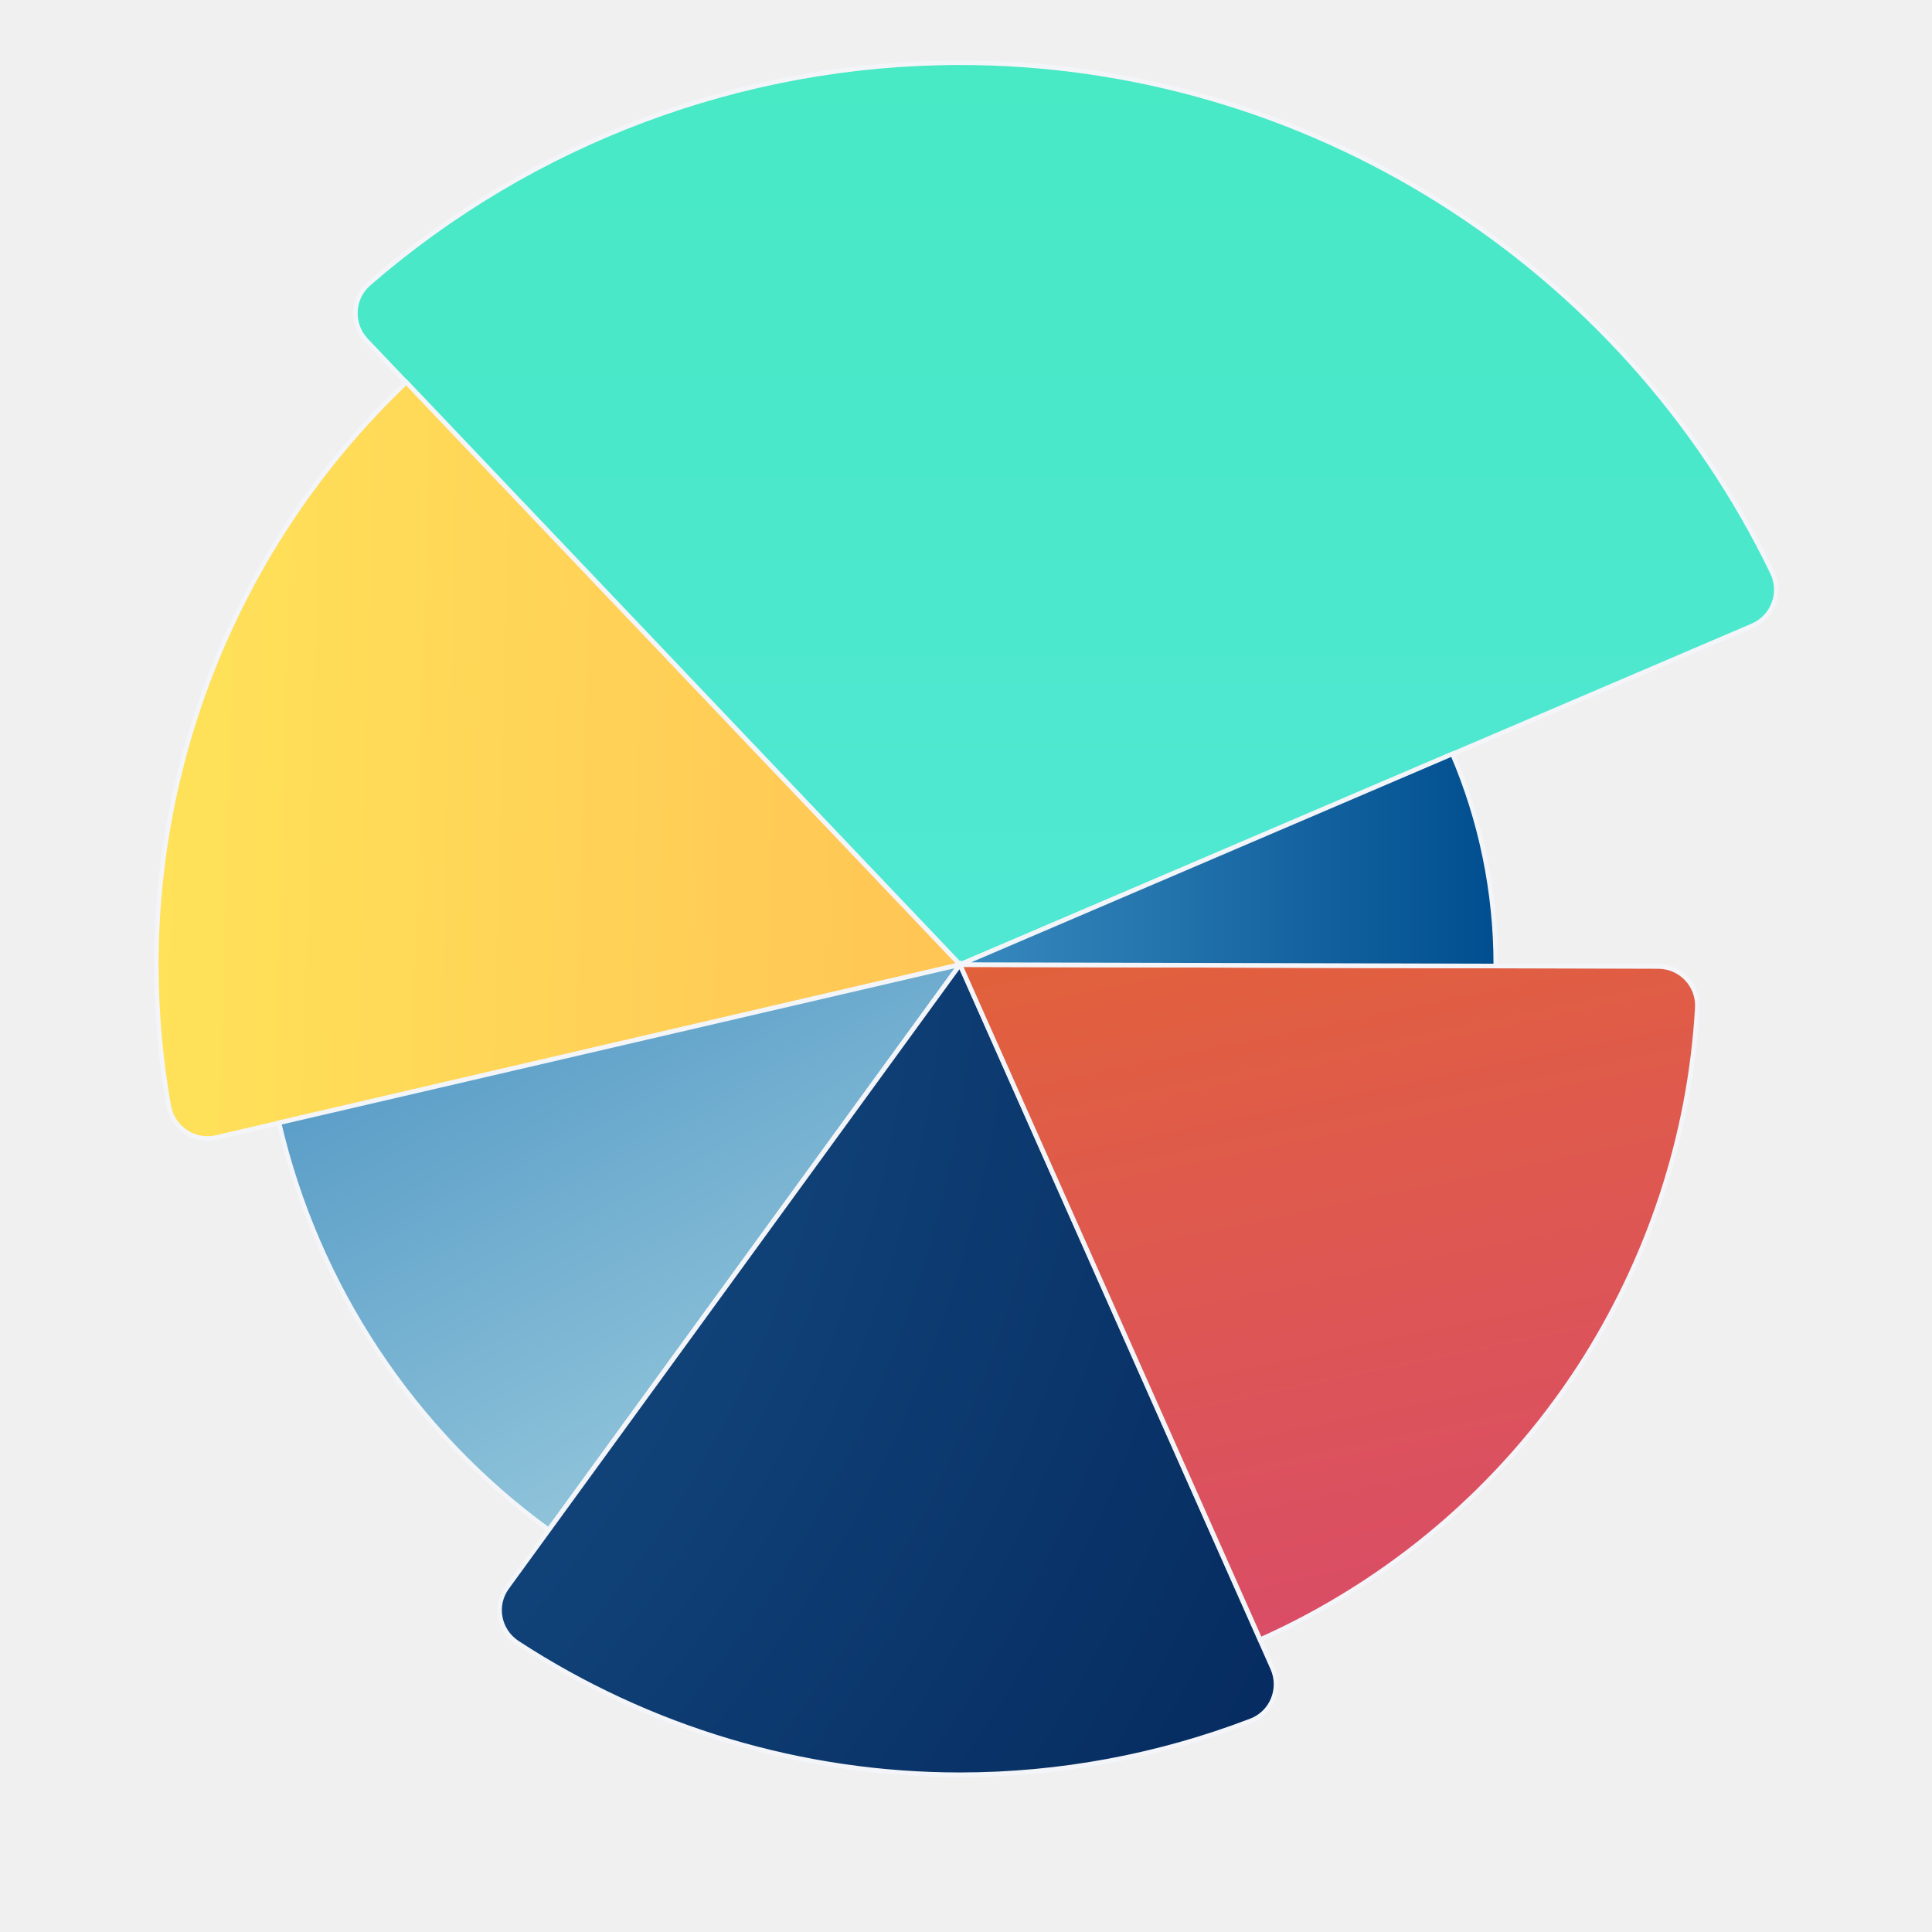
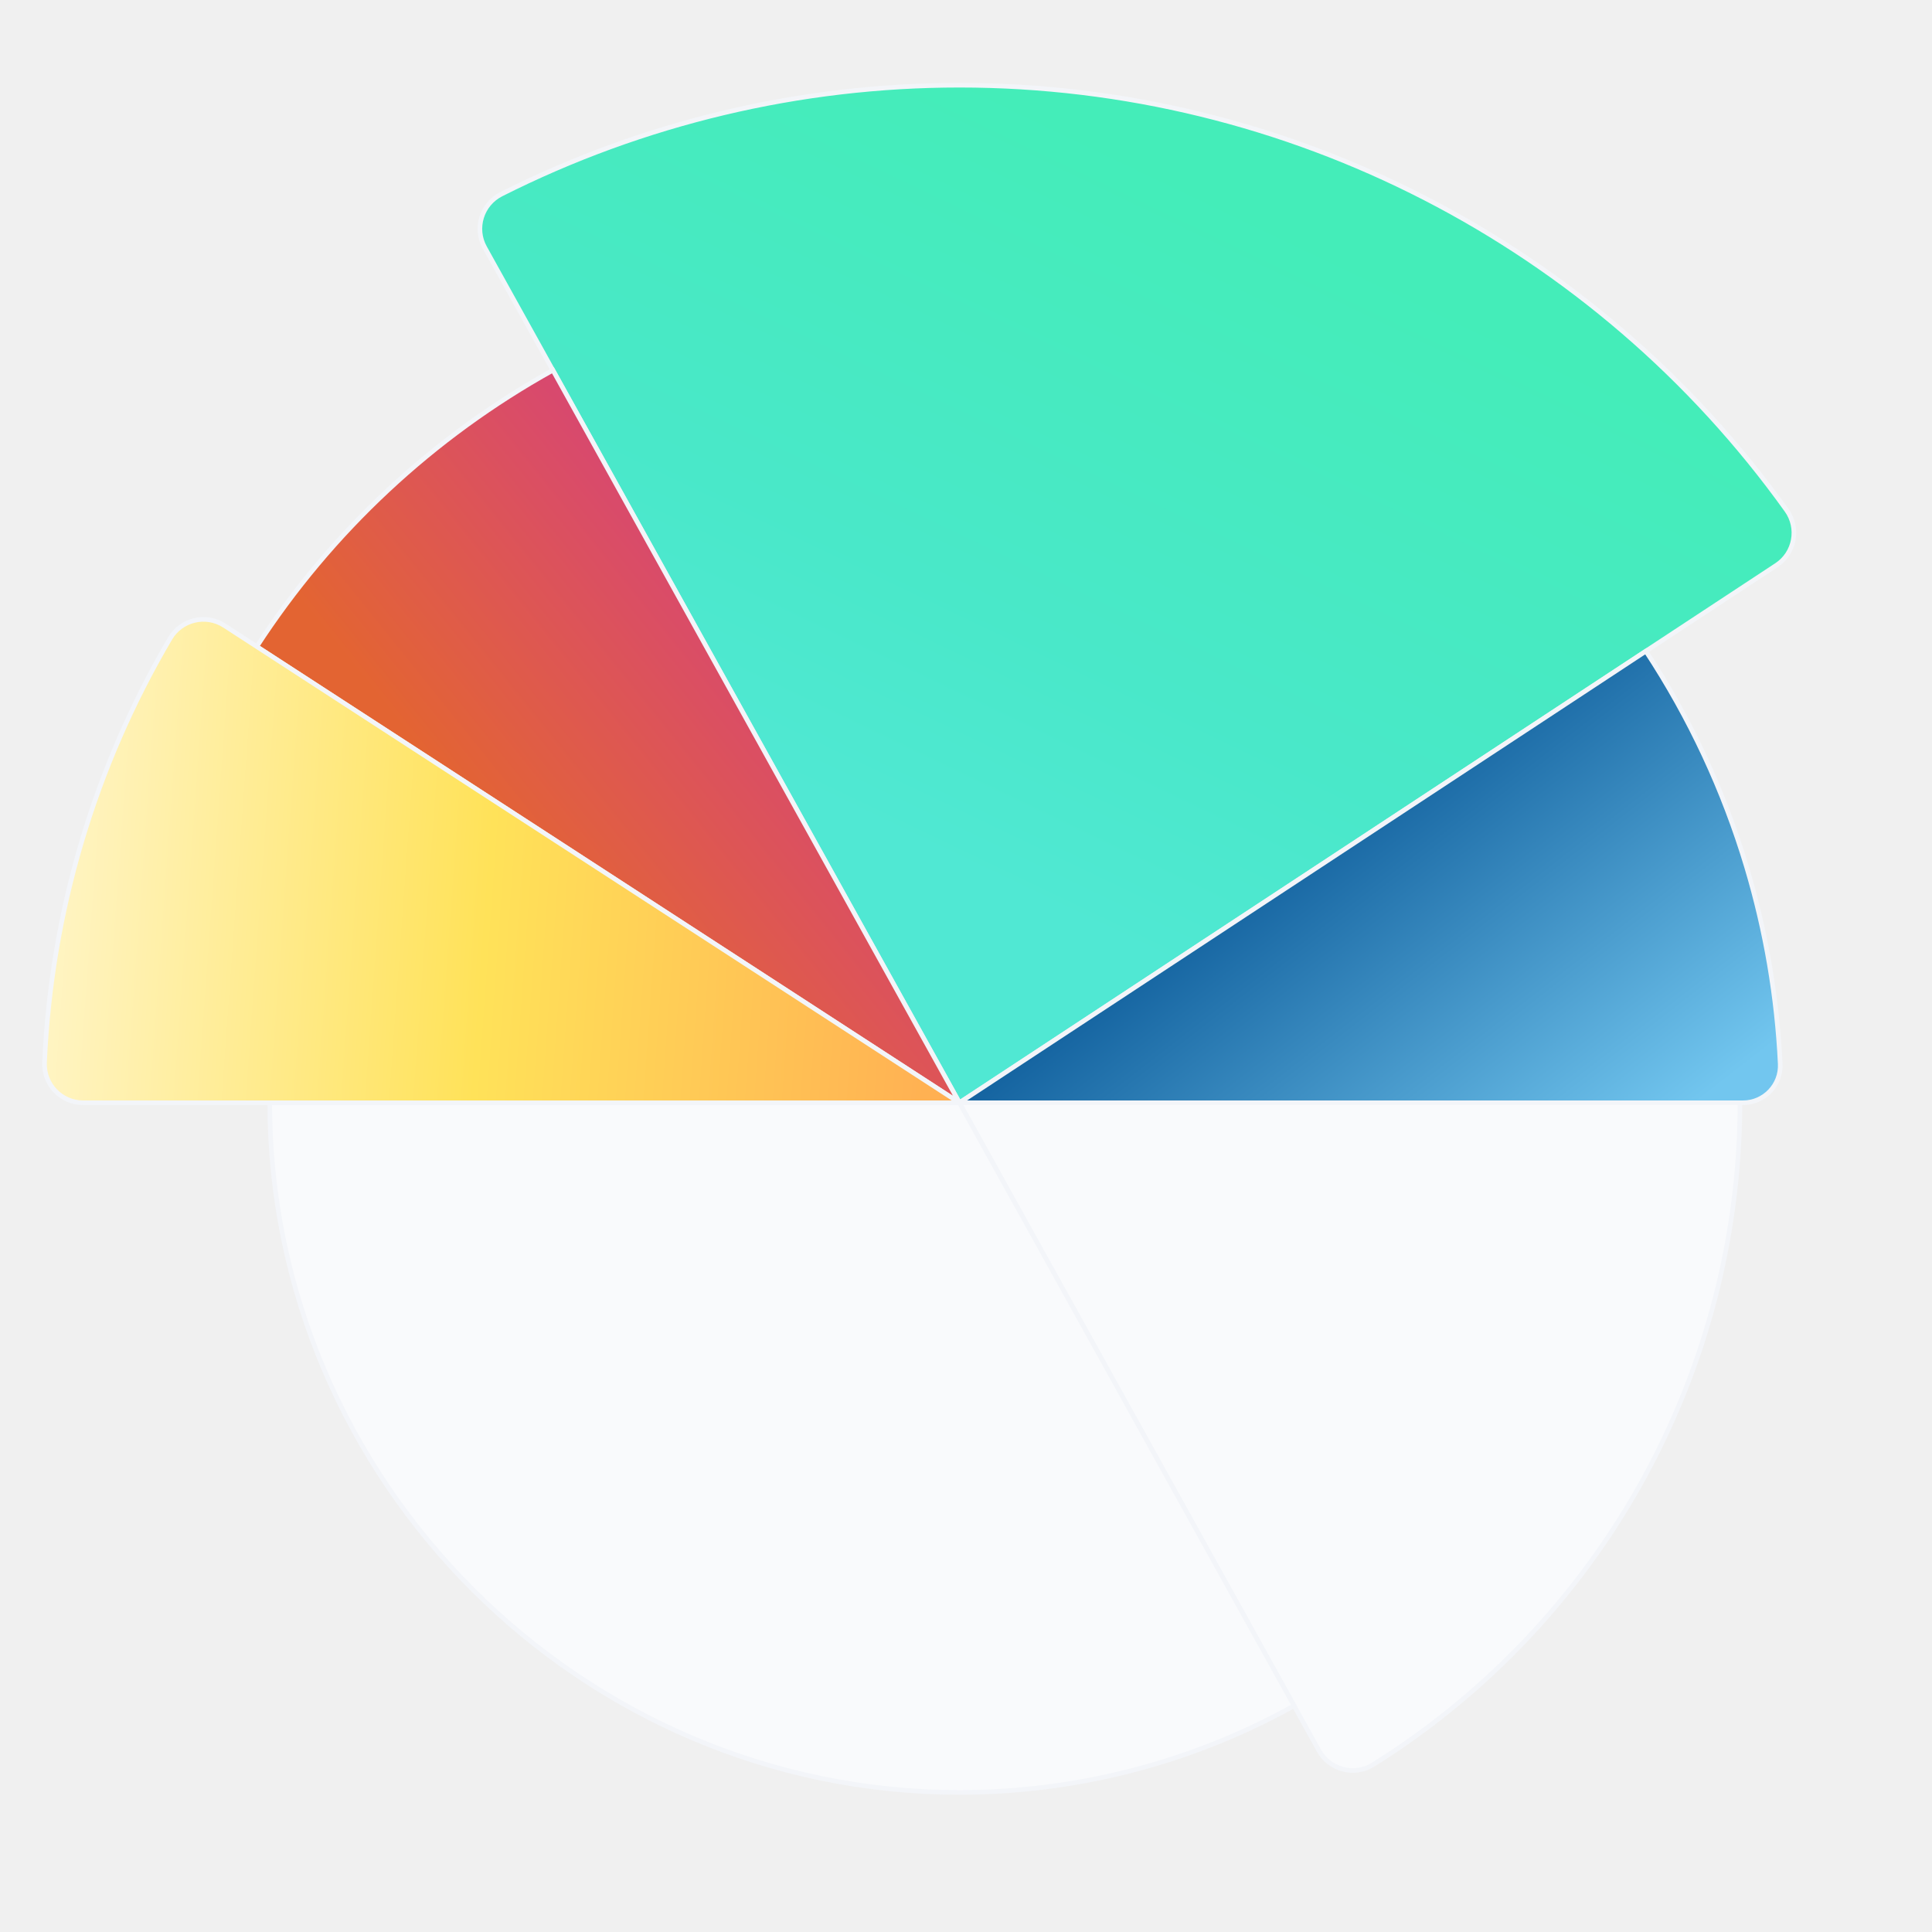
- <svg xmlns="http://www.w3.org/2000/svg" version="1.2" baseProfile="tiny" id="Layer_1" x="0px" y="0px" viewBox="0 0 419 419" overflow="visible" xml:space="preserve">
+ <svg xmlns="http://www.w3.org/2000/svg" id="Layer_1" data-name="Layer 1" viewBox="0 0 419 419">
+   <defs>
+     <style>
+       .cls-1 {
+         fill: url(#linear-gradient-4);
+       }
+ 
+       .cls-1, .cls-2, .cls-3, .cls-4, .cls-5, .cls-6 {
+         stroke-miterlimit: 10;
+       }
+ 
+       .cls-1, .cls-2, .cls-3, .cls-4, .cls-6 {
+         stroke: #f3f5f9;
+       }
+ 
+       .cls-2 {
+         fill: url(#linear-gradient-2);
+       }
+ 
+       .cls-3 {
+         fill: url(#linear-gradient-3);
+       }
+ 
+       .cls-4 {
+         fill: #f9fafc;
+       }
+ 
+       .cls-5 {
+         fill: none;
+         stroke: #fff;
+       }
+ 
+       .cls-6 {
+         fill: url(#linear-gradient);
+       }
+     </style>
+     <linearGradient id="linear-gradient" x1="198.23" y1="183.6" x2="265.82" y2="42.38" gradientUnits="userSpaceOnUse">
+       <stop offset="0" stop-color="#50e8d3" />
+       <stop offset=".34" stop-color="#49e8c9" />
+       <stop offset=".65" stop-color="#47eac1" />
+       <stop offset="1" stop-color="#44edb9" />
+     </linearGradient>
+     <linearGradient id="linear-gradient-2" x1="338.5" y1="262.17" x2="265.41" y2="168.2" gradientUnits="userSpaceOnUse">
+       <stop offset="0" stop-color="#72c6ef" />
+       <stop offset="1" stop-color="#004e8f" />
+     </linearGradient>
+     <linearGradient id="linear-gradient-3" x1="117.56" y1="195.41" x2="196.93" y2="131.51" gradientUnits="userSpaceOnUse">
+       <stop offset="0" stop-color="#e36432" />
+       <stop offset=".2" stop-color="#e05d45" />
+       <stop offset=".4" stop-color="#dd5556" />
+       <stop offset=".6" stop-color="#da4d66" />
+       <stop offset=".8" stop-color="#d64575" />
+       <stop offset="1" stop-color="#d13c84" />
+     </linearGradient>
+     <linearGradient id="linear-gradient-4" x1="-2.52" y1="184.31" x2="223.33" y2="200.66" gradientUnits="userSpaceOnUse">
+       <stop offset="0" stop-color="#fff7d4" />
+       <stop offset=".48" stop-color="#ffe259" />
+       <stop offset="1" stop-color="#ffa751" />
+     </linearGradient>
+   </defs>
+   <circle class="cls-5" cx="208.07" cy="239.16" r="129.45" />
  <g>
-     <linearGradient id="SVGID_1_" gradientUnits="userSpaceOnUse" x1="231.109" y1="209.183" x2="231.109" y2="-181.999">
-       <stop offset="0" style="stop-color:#50E8D3" />
-       <stop offset="0.344" style="stop-color:#49E8C9" />
-       <stop offset="0.646" style="stop-color:#47EAC1" />
-       <stop offset="1" style="stop-color:#44EDB9" />
-     </linearGradient>
-     <path fill="url(#SVGID_1_)" stroke="#F3F5F9" stroke-miterlimit="10" d="M208.2,209.2L79.4,73.8c-3.3-3.5-3.1-9.1,0.6-12.3   c35.5-30.8,81-47.9,128.2-47.9c75.2,0,143.7,43.4,176.2,110.6c2.1,4.4,0.1,9.6-4.3,11.5L208.2,209.2z" />
-     <linearGradient id="SVGID_00000116207979986223095870000011394358339775190424_" gradientUnits="userSpaceOnUse" x1="34.996" y1="164.026" x2="383.528" y2="173.5">
-       <stop offset="0" style="stop-color:#FFE259" />
-       <stop offset="1" style="stop-color:#FFA751" />
-     </linearGradient>
-     <path fill="url(#SVGID_00000116207979986223095870000011394358339775190424_)" stroke="#F3F5F9" stroke-miterlimit="10" d="   M208.2,209.2L46.9,246.7c-4.7,1.1-9.4-2-10.3-6.8c-1.8-10.1-2.7-20.4-2.7-30.7c0-47.7,19.6-93.4,54.2-126.3L208.2,209.2z" />
-     <linearGradient id="SVGID_00000178195105447575261270000003190469774537811371_" gradientUnits="userSpaceOnUse" x1="122.408" y1="209.541" x2="222.452" y2="397.028">
-       <stop offset="0" style="stop-color:#5B9EC8" />
-       <stop offset="1" style="stop-color:#C2E8EB" />
-     </linearGradient>
-     <path fill="url(#SVGID_00000178195105447575261270000003190469774537811371_)" stroke="#F3F5F9" stroke-miterlimit="10" d="   M208.2,209.2L119,331.8c-14.6-10.6-27.2-23.8-37.2-38.9s-17.2-31.8-21.3-49.4L208.2,209.2z" />
-     <radialGradient id="SVGID_00000102535181775023930530000014866503956191106433_" cx="-61.901" cy="194.312" r="426.416" gradientUnits="userSpaceOnUse">
-       <stop offset="0" style="stop-color:#1F649D" />
-       <stop offset="1" style="stop-color:#032559" />
-     </radialGradient>
-     <path fill="url(#SVGID_00000102535181775023930530000014866503956191106433_)" stroke="#F3F5F9" stroke-miterlimit="10" d="   M208.2,209.2L276,361.8c2,4.5-0.2,9.7-4.7,11.4c-20.1,7.7-41.5,11.7-63.1,11.7c-34.2,0-67.5-10-96-28.6c-4.1-2.7-5.1-8.2-2.2-12.1   L208.2,209.2z" />
-     <linearGradient id="SVGID_00000103951140234754536760000006273846480309143723_" gradientUnits="userSpaceOnUse" x1="278.368" y1="166.17" x2="340.424" y2="465.667">
-       <stop offset="0" style="stop-color:#E36432" />
-       <stop offset="0.2" style="stop-color:#E05D45" />
-       <stop offset="0.4" style="stop-color:#DD5556" />
-       <stop offset="0.6" style="stop-color:#DA4D66" />
-       <stop offset="0.8" style="stop-color:#D64575" />
-       <stop offset="1" style="stop-color:#D13C84" />
-     </linearGradient>
-     <path fill="url(#SVGID_00000103951140234754536760000006273846480309143723_)" stroke="#F3F5F9" stroke-miterlimit="10" d="   M208.2,209.2l151.4,0.4c4.9,0,8.8,4.1,8.5,9c-1.6,27.8-10.5,54.7-25.7,78.1c-16.9,25.9-40.9,46.3-69.1,58.9L208.2,209.2z" />
-     <linearGradient id="SVGID_00000060737878855643224920000007395221657598589339_" gradientUnits="userSpaceOnUse" x1="91.943" y1="186.508" x2="324.384" y2="186.508">
-       <stop offset="0" style="stop-color:#72C6EF" />
-       <stop offset="1" style="stop-color:#004E8F" />
-     </linearGradient>
-     <path fill="url(#SVGID_00000060737878855643224920000007395221657598589339_)" stroke="#F3F5F9" stroke-miterlimit="10" d="   M208.2,209.2L315,163.5c6.2,14.4,9.4,30,9.4,45.7c0,0.1,0,0.2,0,0.3L208.2,209.2z" />
+     <path class="cls-6" d="m208.07,239.16L105.13,53.68c-2.32-4.18-.67-9.42,3.59-11.57,30.77-15.52,64.8-23.63,99.35-23.63,71.26,0,138.1,34.52,179.4,92.17,2.78,3.88,1.8,9.29-2.19,11.92l-177.22,116.59Z" />
+     <path class="cls-2" d="m208.07,239.16l148.88-97.94c9.52,14.46,16.87,30.24,21.84,46.82,4.16,13.89,6.6,28.22,7.29,42.68.22,4.6-3.47,8.44-8.07,8.44h-169.94Z" />
+     <path class="cls-4" d="m208.07,239.16h169.28c0,30.2-8.08,59.85-23.4,85.88-13.83,23.5-33.12,43.27-56.17,57.67-4.06,2.54-9.42,1.12-11.74-3.06l-77.97-140.49Z" />
+     <path class="cls-4" d="m208.07,239.16l72.58,130.78c-22.2,12.32-47.19,18.79-72.58,18.79-82.05,0-149.57-67.52-149.57-149.57h149.57Z" />
+     <path class="cls-3" d="m208.07,239.16L55.68,140.23c8.06-12.42,17.61-23.81,28.44-33.91,10.82-10.1,22.84-18.84,35.79-26.03l88.17,158.86Z" />
+     <path class="cls-1" d="m208.07,239.16H18.03c-4.77,0-8.58-3.98-8.37-8.75.71-16.13,3.39-32.13,7.98-47.64,4.59-15.51,11.06-30.38,19.25-44.31,2.42-4.11,7.78-5.38,11.79-2.78l159.4,103.48Z" />
  </g>
</svg>
